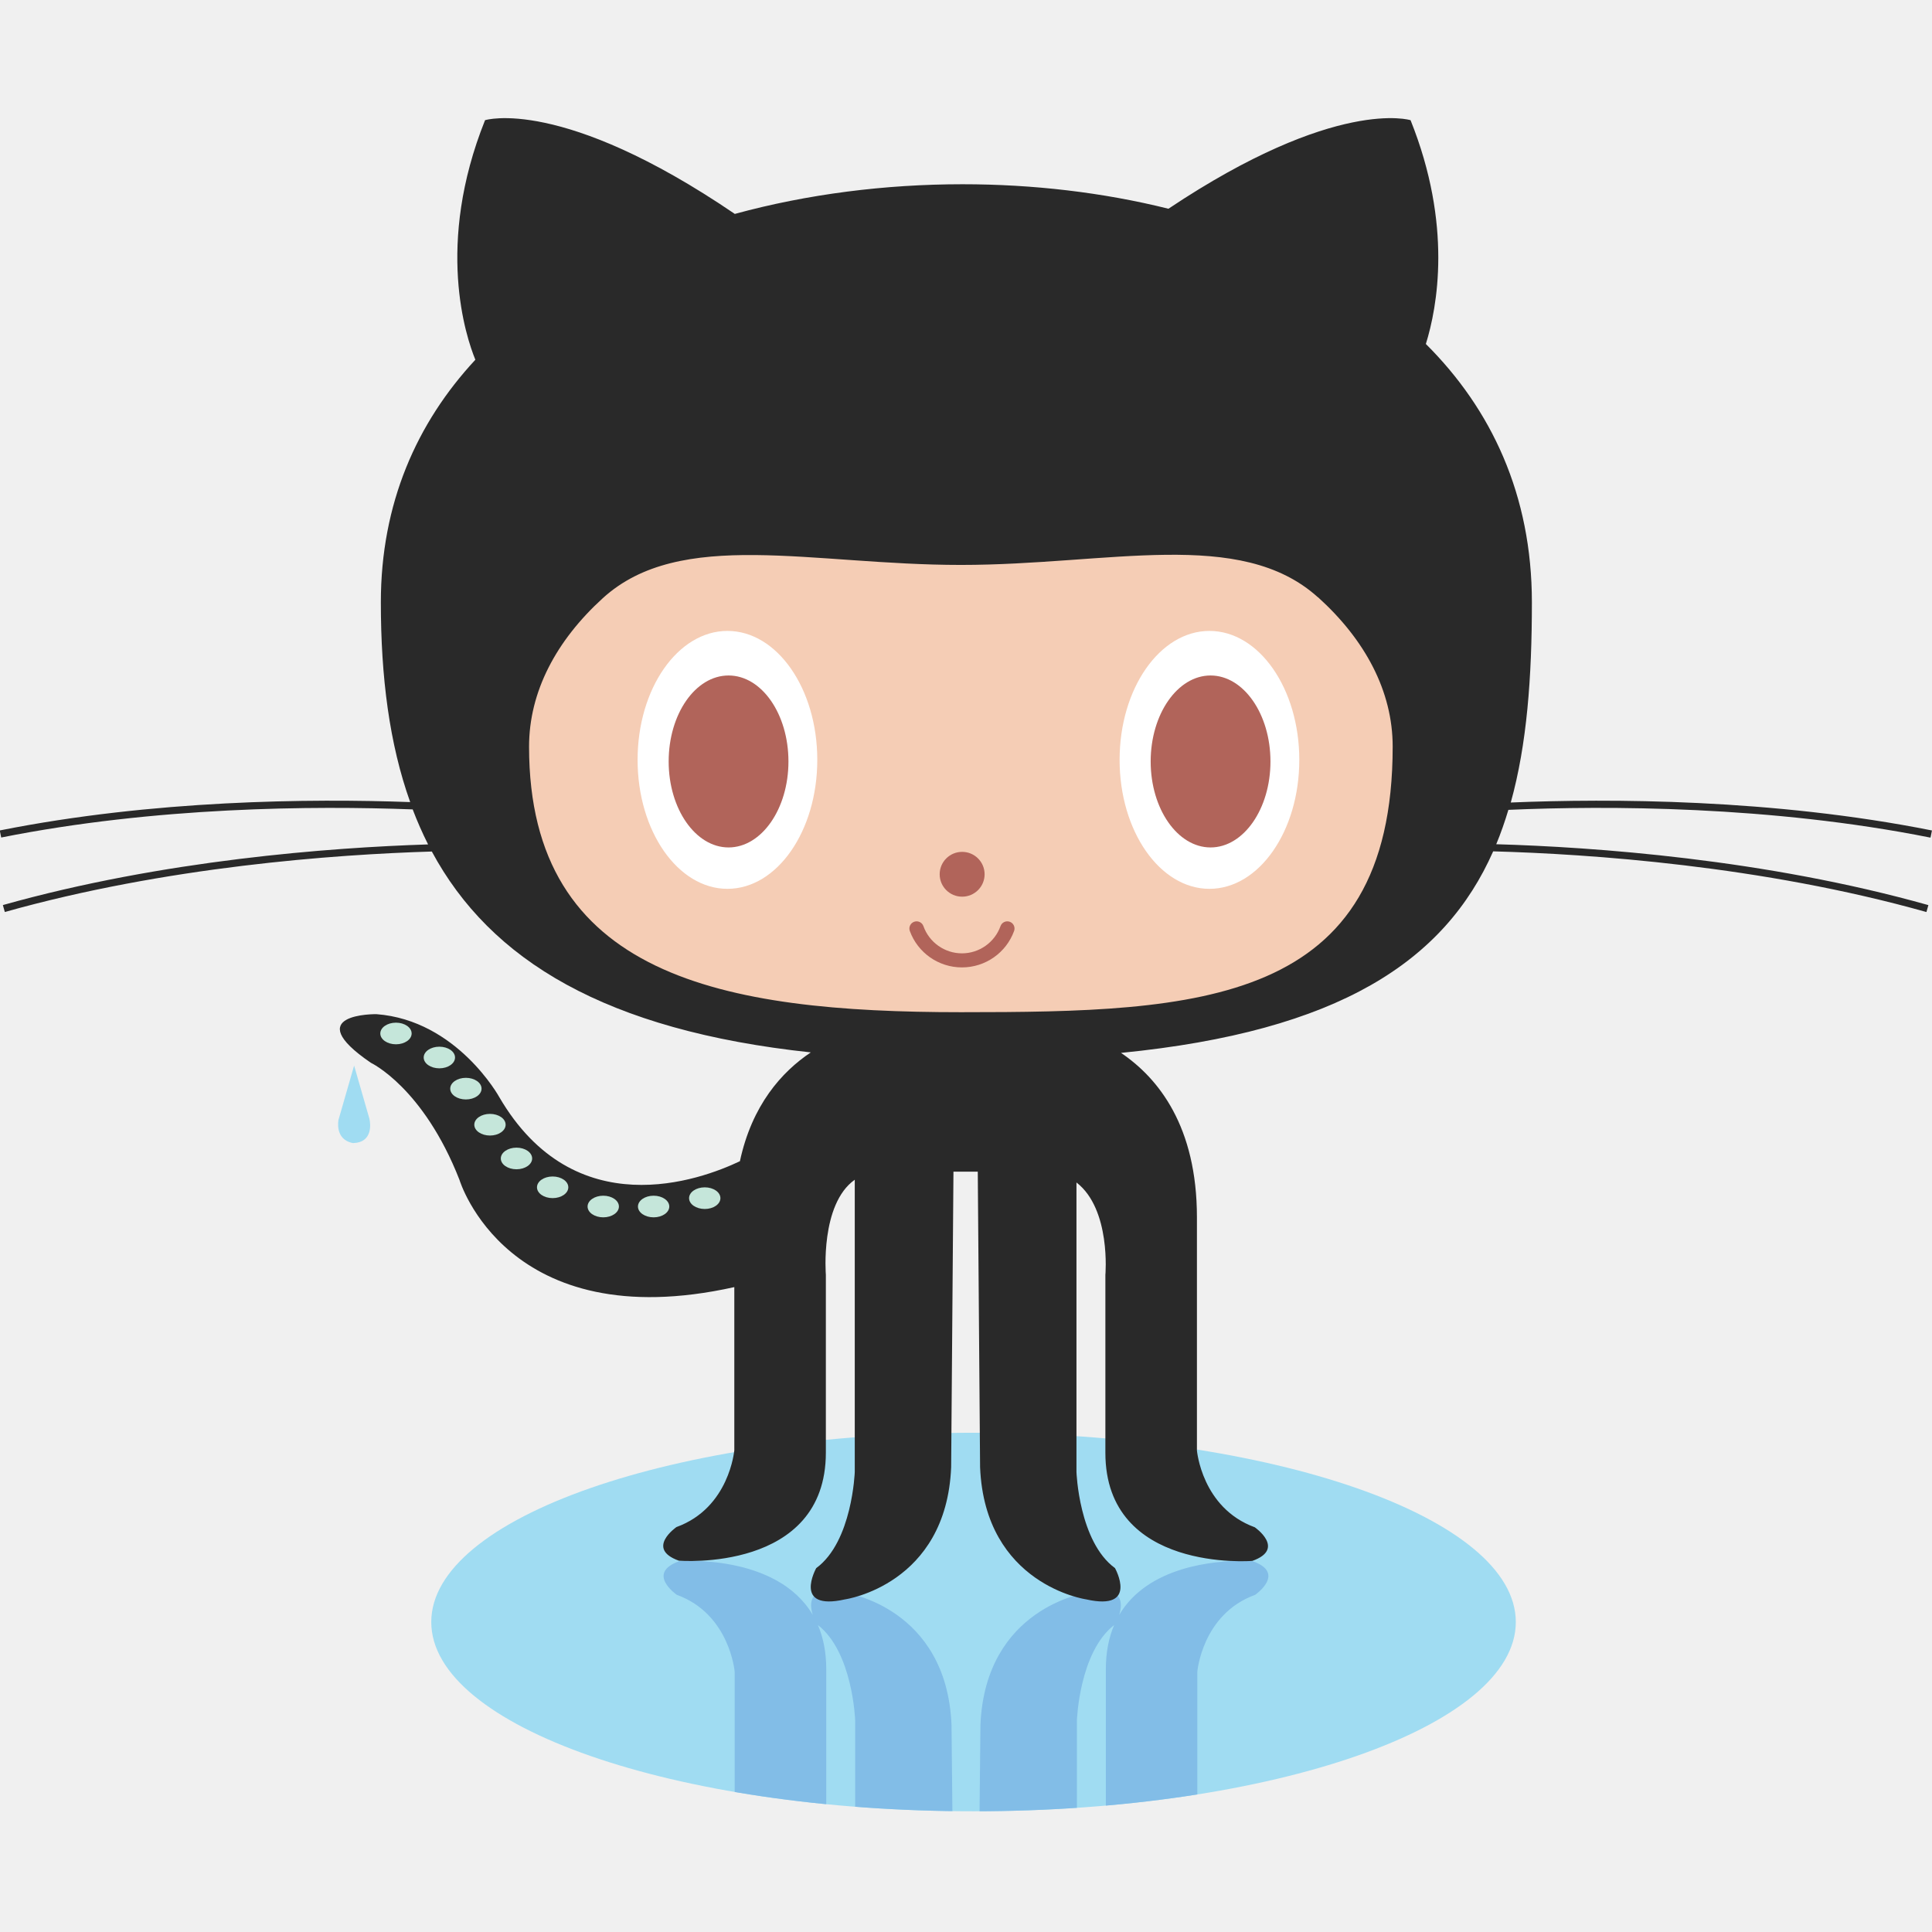
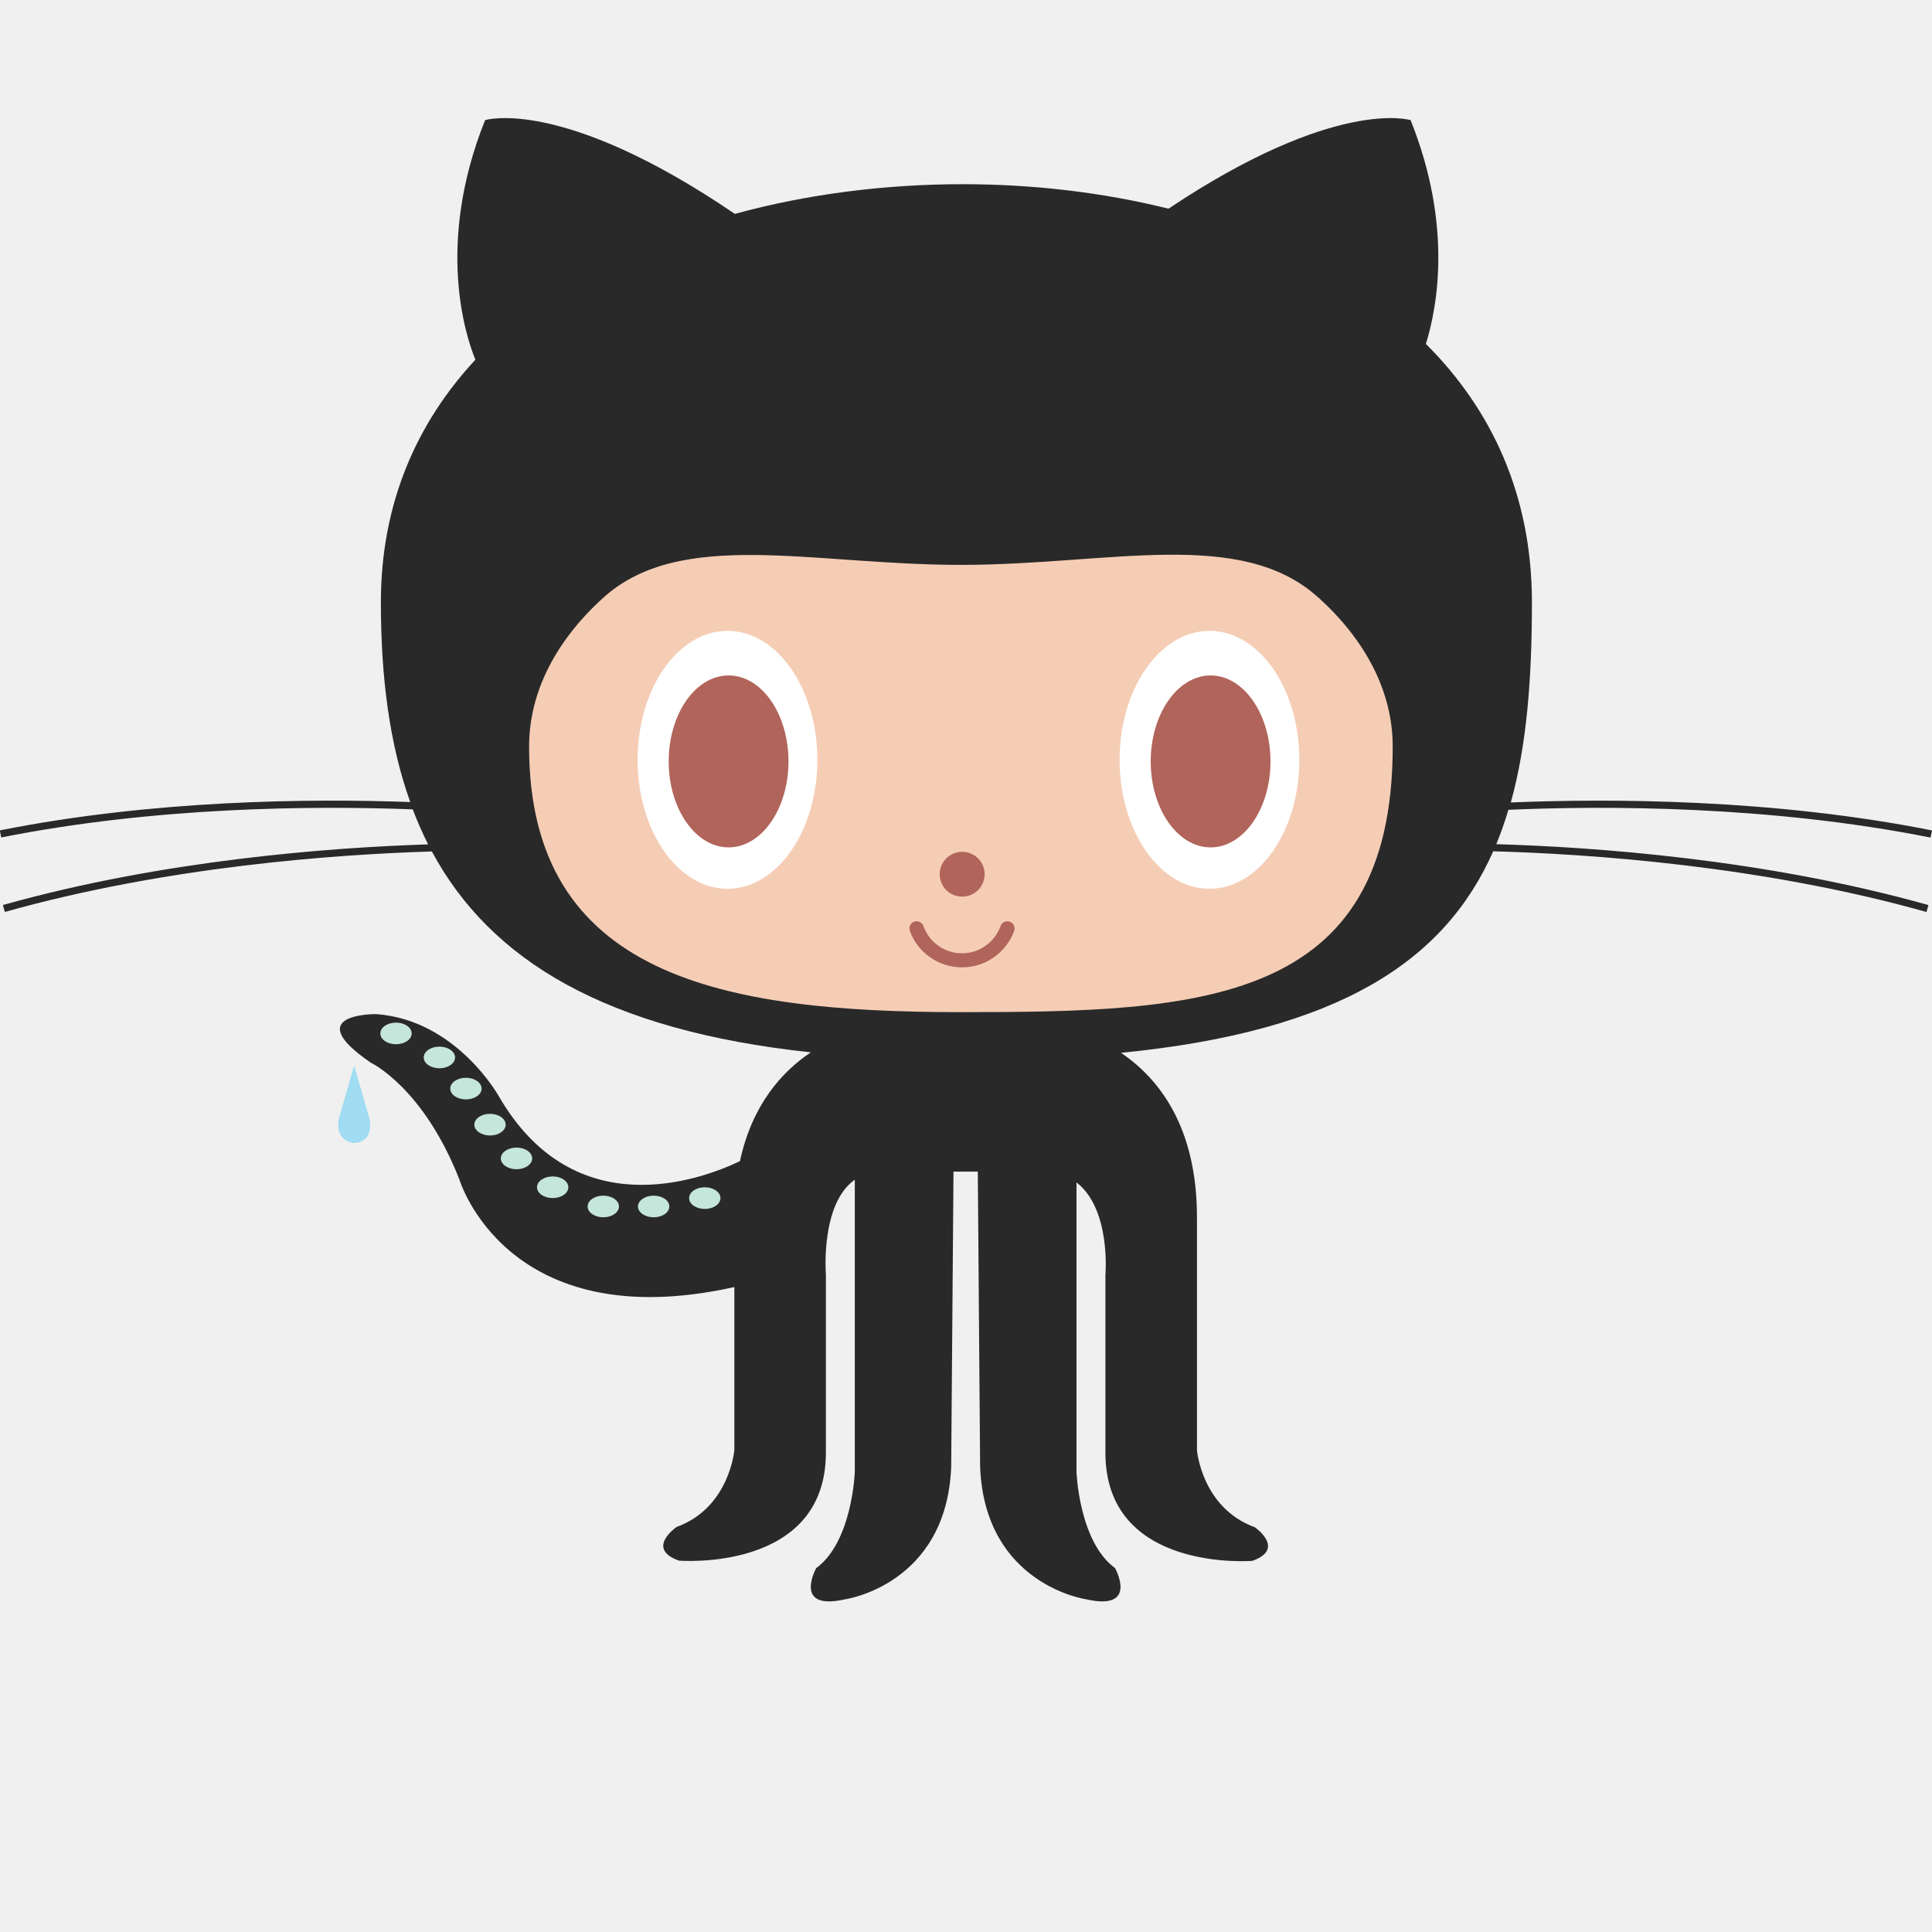
<svg xmlns="http://www.w3.org/2000/svg" xmlns:xlink="http://www.w3.org/1999/xlink" width="64" height="64" viewBox="0 0 32 32">
  <defs>
-     <clipPath id="d">
+     <clipPath id="github_d">
      <path d="M0 216h216V0H0v216z" />
    </clipPath>
-     <clipPath id="c">
+     <clipPath id="github_c">
      <path d="M121.724 55.66c.343 1.114.4 2.832-3.038 2.054 0 0-9.395-1.342-9.843-12.303l-.214-21h-2.258l-.213 21c-.448 10.96-9.842 12.303-9.842 12.303-3.428.778-3.383-.938-3.04-2.052-3.37 5.738-12.394 4.996-12.394 4.996-3.133-1.117-.224-3.13-.224-3.13 4.92-1.788 5.37-7.158 5.37-7.158V35.2l.52-11.728c1.117-5.224 3.874-8.312 6.578-10.13l28.803.033c3.484 2.365 7.047 6.846 7.047 15.307V50.37s.447 5.37 5.37 7.158c0 0 2.906 2.014-.225 3.13 0 0-.382.03-1.017.032-2.455 0-8.7-.47-11.378-5.03M94.53 34.04v16.552c0 1.617-.285 2.977-.773 4.12 3.24-2.526 3.457-8.855 3.457-8.855v-20.66c-3.225 2.282-2.684 8.846-2.684 8.846M117.8 45.86s.217 6.33 3.456 8.855c-.487-1.143-.772-2.503-.772-4.12V34.042s.54-6.1-2.684-8.612v20.43z" />
    </clipPath>
-     <clipPath id="a">
+     <clipPath id="github_a">
      <path d="M0 216h216V0H0v216z" />
    </clipPath>
-     <path id="b" d="M158.542 54.996c0-9.73-22.538-17.617-50.34-17.617s-50.34 7.887-50.34 17.617 22.537 17.62 50.34 17.62 50.34-7.9 50.34-17.62" />
-     <path id="e" d="M75.282 93.676c0-.555-.65-1.006-1.454-1.006s-1.455.45-1.455 1.006.65 1.008 1.455 1.008 1.454-.45 1.454-1.008" />
+     <path id="github_e" d="M75.282 93.676c0-.555-.65-1.006-1.454-1.006s-1.455.45-1.455 1.006.65 1.008 1.455 1.008 1.454-.45 1.454-1.008" />
  </defs>
-   <g clip-path="url(#a)" transform="matrix(.17842 0 0 -.17792 -3.18057 36.6508)">
+   <g clip-path="url(#github_a)" transform="matrix(.17842 0 0 -.17792 -3.18 36.65)">
    <use fill="#a0dcf2" xlink:href="#b" />
  </g>
-   <g clip-path="url(#c)" transform="matrix(.17842 0 0 -.17792 -3.18057 36.6508)">
+   <g clip-path="url(#github_c)" transform="matrix(.17842 0 0 -.17792 -3.18 36.65)">
    <use fill="#82bde7" xlink:href="#b" />
  </g>
-   <g clip-path="url(#d)" transform="matrix(.17842 0 0 -.17792 -3.18057 36.6508)">
+   <g clip-path="url(#github_d)" transform="matrix(.17842 0 0 -.17792 -3.18 36.65)">
    <path fill="#a0dcf2" d="M50.7 106.8l-1.453-5.063s-.378-1.83 1.346-2.154c1.8.035 1.653 1.72 1.527 2.266l-1.42 4.95z" />
    <path fill="#292929" d="M197.042 128.027l.133.658c-14.768 2.953-29.922 2.983-39.1 2.602 1.506 5.426 1.96 11.67 1.96 18.633 0 9.986-3.752 17.975-9.843 24.054 1.065 3.435 2.487 11.066-1.42 20.833 0 0-6.9 2.188-22.476-8.243-6.106 1.526-12.604 2.28-19.112 2.28-7.16 0-14.395-.912-21.143-2.763-16.086 10.975-23.186 8.727-23.186 8.727-4.636-11.6-1.77-20.17-.9-22.302-5.448-5.88-8.774-13.384-8.774-22.585 0-6.947.792-13.178 2.724-18.594-9.247.336-23.85.207-38.1-2.64l.132-.658c14.325 2.865 29.018 2.965 38.2 2.617.425-1.12.9-2.2 1.43-3.26-9.088-.293-24.604-1.45-39.475-5.646l.182-.645c14.988 4.227 30.64 5.356 39.64 5.63 5.43-10.12 16.135-16.658 35.18-18.7-2.704-1.816-5.46-4.904-6.58-10.13-3.683-1.76-15.343-6.062-22.34 5.97 0 0-3.916 7.16-11.412 7.72 0 0-7.27.1-.503-4.53 0 0 4.867-2.293 8.223-10.9 0 0 4.38-14.695 25.512-9.98v-15.18s-.447-5.37-5.37-7.158c0 0-2.908-2.014.224-3.13 0 0 13.645-1.12 13.645 10.065v16.552s-.54 6.565 2.683 8.846V68.963s-.222-6.487-3.578-8.948c0 0-2.237-4.025 2.684-2.908 0 0 9.394 1.342 9.842 12.303l.214 27.513h2.257l.215-27.513c.447-10.96 9.842-12.303 9.842-12.303 4.92-1.117 2.683 2.908 2.683 2.908-3.355 2.46-3.578 8.948-3.578 8.948v26.953c3.223-2.5 2.684-8.612 2.684-8.612V70.752c0-11.184 13.644-10.065 13.644-10.065 3.13 1.117.225 3.13.225 3.13-4.922 1.8-5.37 7.158-5.37 7.158v21.697c0 8.46-3.563 12.942-7.047 15.307 20.3 2.014 30.056 8.572 34.548 18.762 8.896-.244 24.906-1.328 40.22-5.65l.182.645c-15.227 4.295-31.13 5.406-40.117 5.668.426 1.03.797 2.1 1.127 3.2 9.105.4 24.328.385 39.154-2.58" />
    <path fill="#f5cdb5" d="M140.178 150.4c4.375-3.963 6.934-8.75 6.934-13.905 0-24.075-17.948-24.728-40.085-24.728S66.94 115.09 66.94 136.485c0 5.122 2.524 9.878 6.845 13.825 7.206 6.578 19.404 3.095 33.24 3.095 13.782 0 25.934 3.518 33.15-3.015" />
    <path fill="#fff" d="M93.697 135.258c0-6.63-3.734-12.006-8.34-12.006s-8.342 5.375-8.342 12.006 3.736 12.004 8.342 12.004 8.34-5.373 8.34-12.004" />
    <path fill="#b1645a" d="M91.02 135.107c0-4.42-2.5-8.002-5.56-8.002s-5.56 3.582-5.56 8.002 2.488 8.006 5.56 8.006 5.56-3.584 5.56-8.006" />
    <path fill="#fff" d="M138.443 135.258c0-6.63-3.734-12.006-8.342-12.006s-8.34 5.375-8.34 12.006 3.735 12.004 8.34 12.004 8.342-5.373 8.342-12.004" />
-     <path fill="#b1645a" d="M135.766 135.107c0-4.42-2.5-8.002-5.56-8.002s-5.56 3.582-5.56 8.002 2.5 8.006 5.56 8.006 5.56-3.584 5.56-8.006m-26.536-10.5c0-1.152-.934-2.086-2.086-2.086s-2.086.934-2.086 2.086.933 2.086 2.086 2.086 2.086-.934 2.086-2.086m-6.945-5.275a.67.67 0 101.265.447c.536-1.515 1.973-2.533 3.577-2.533s3.04 1.018 3.578 2.533a.67.67 0 101.264-.447 5.15 5.15 0 00-9.684 0" />
+     <path fill="#b1645a" d="M135.766 135.107c0-4.42-2.5-8.002-5.56-8.002s-5.56 3.582-5.56 8.002 2.5 8.006 5.56 8.006 5.56-3.584 5.56-8.006m-26.536-10.5a2.086 2.086 0 10-4.172 0 2.086 2.086 0 004.172 0m-6.945-5.275a.67.67 0 101.265.447c.536-1.515 1.973-2.533 3.577-2.533s3.04 1.018 3.578 2.533a.67.67 0 101.264-.447 5.15 5.15 0 00-9.684 0" />
    <g fill="#c5e6da">
      <path d="M56.04 109.785c0-.557-.652-1.006-1.455-1.006s-1.454.45-1.454 1.006.65 1.008 1.454 1.008 1.455-.45 1.455-1.008m4.028-2.235c0-.557-.652-1.008-1.455-1.008s-1.454.45-1.454 1.008.65 1.006 1.454 1.006 1.455-.45 1.455-1.006m2.462-2.9c0-.555-.65-1.006-1.455-1.006s-1.453.45-1.453 1.006.65 1.008 1.453 1.008 1.455-.45 1.455-1.008m2.235-3.357c0-.557-.65-1.008-1.453-1.008s-1.455.45-1.455 1.008.65 1.008 1.455 1.008 1.453-.45 1.453-1.008m2.462-3.143c0-.555-.65-1.006-1.454-1.006s-1.455.45-1.455 1.006.652 1.008 1.455 1.008 1.454-.45 1.454-1.008m3.357-2.683c0-.557-.65-1.008-1.455-1.008s-1.453.45-1.453 1.008.65 1.006 1.453 1.006 1.455-.45 1.455-1.006" />
-       <use xlink:href="#e" />
-       <use x="4.676" xlink:href="#e" />
+       <use xlink:href="#github_e" />
+       <use x="4.676" xlink:href="#github_e" />
      <path d="M84.704 94.455c0-.557-.65-1.008-1.454-1.008s-1.455.45-1.455 1.008.65 1.008 1.455 1.008 1.454-.45 1.454-1.008" />
    </g>
  </g>
</svg>
